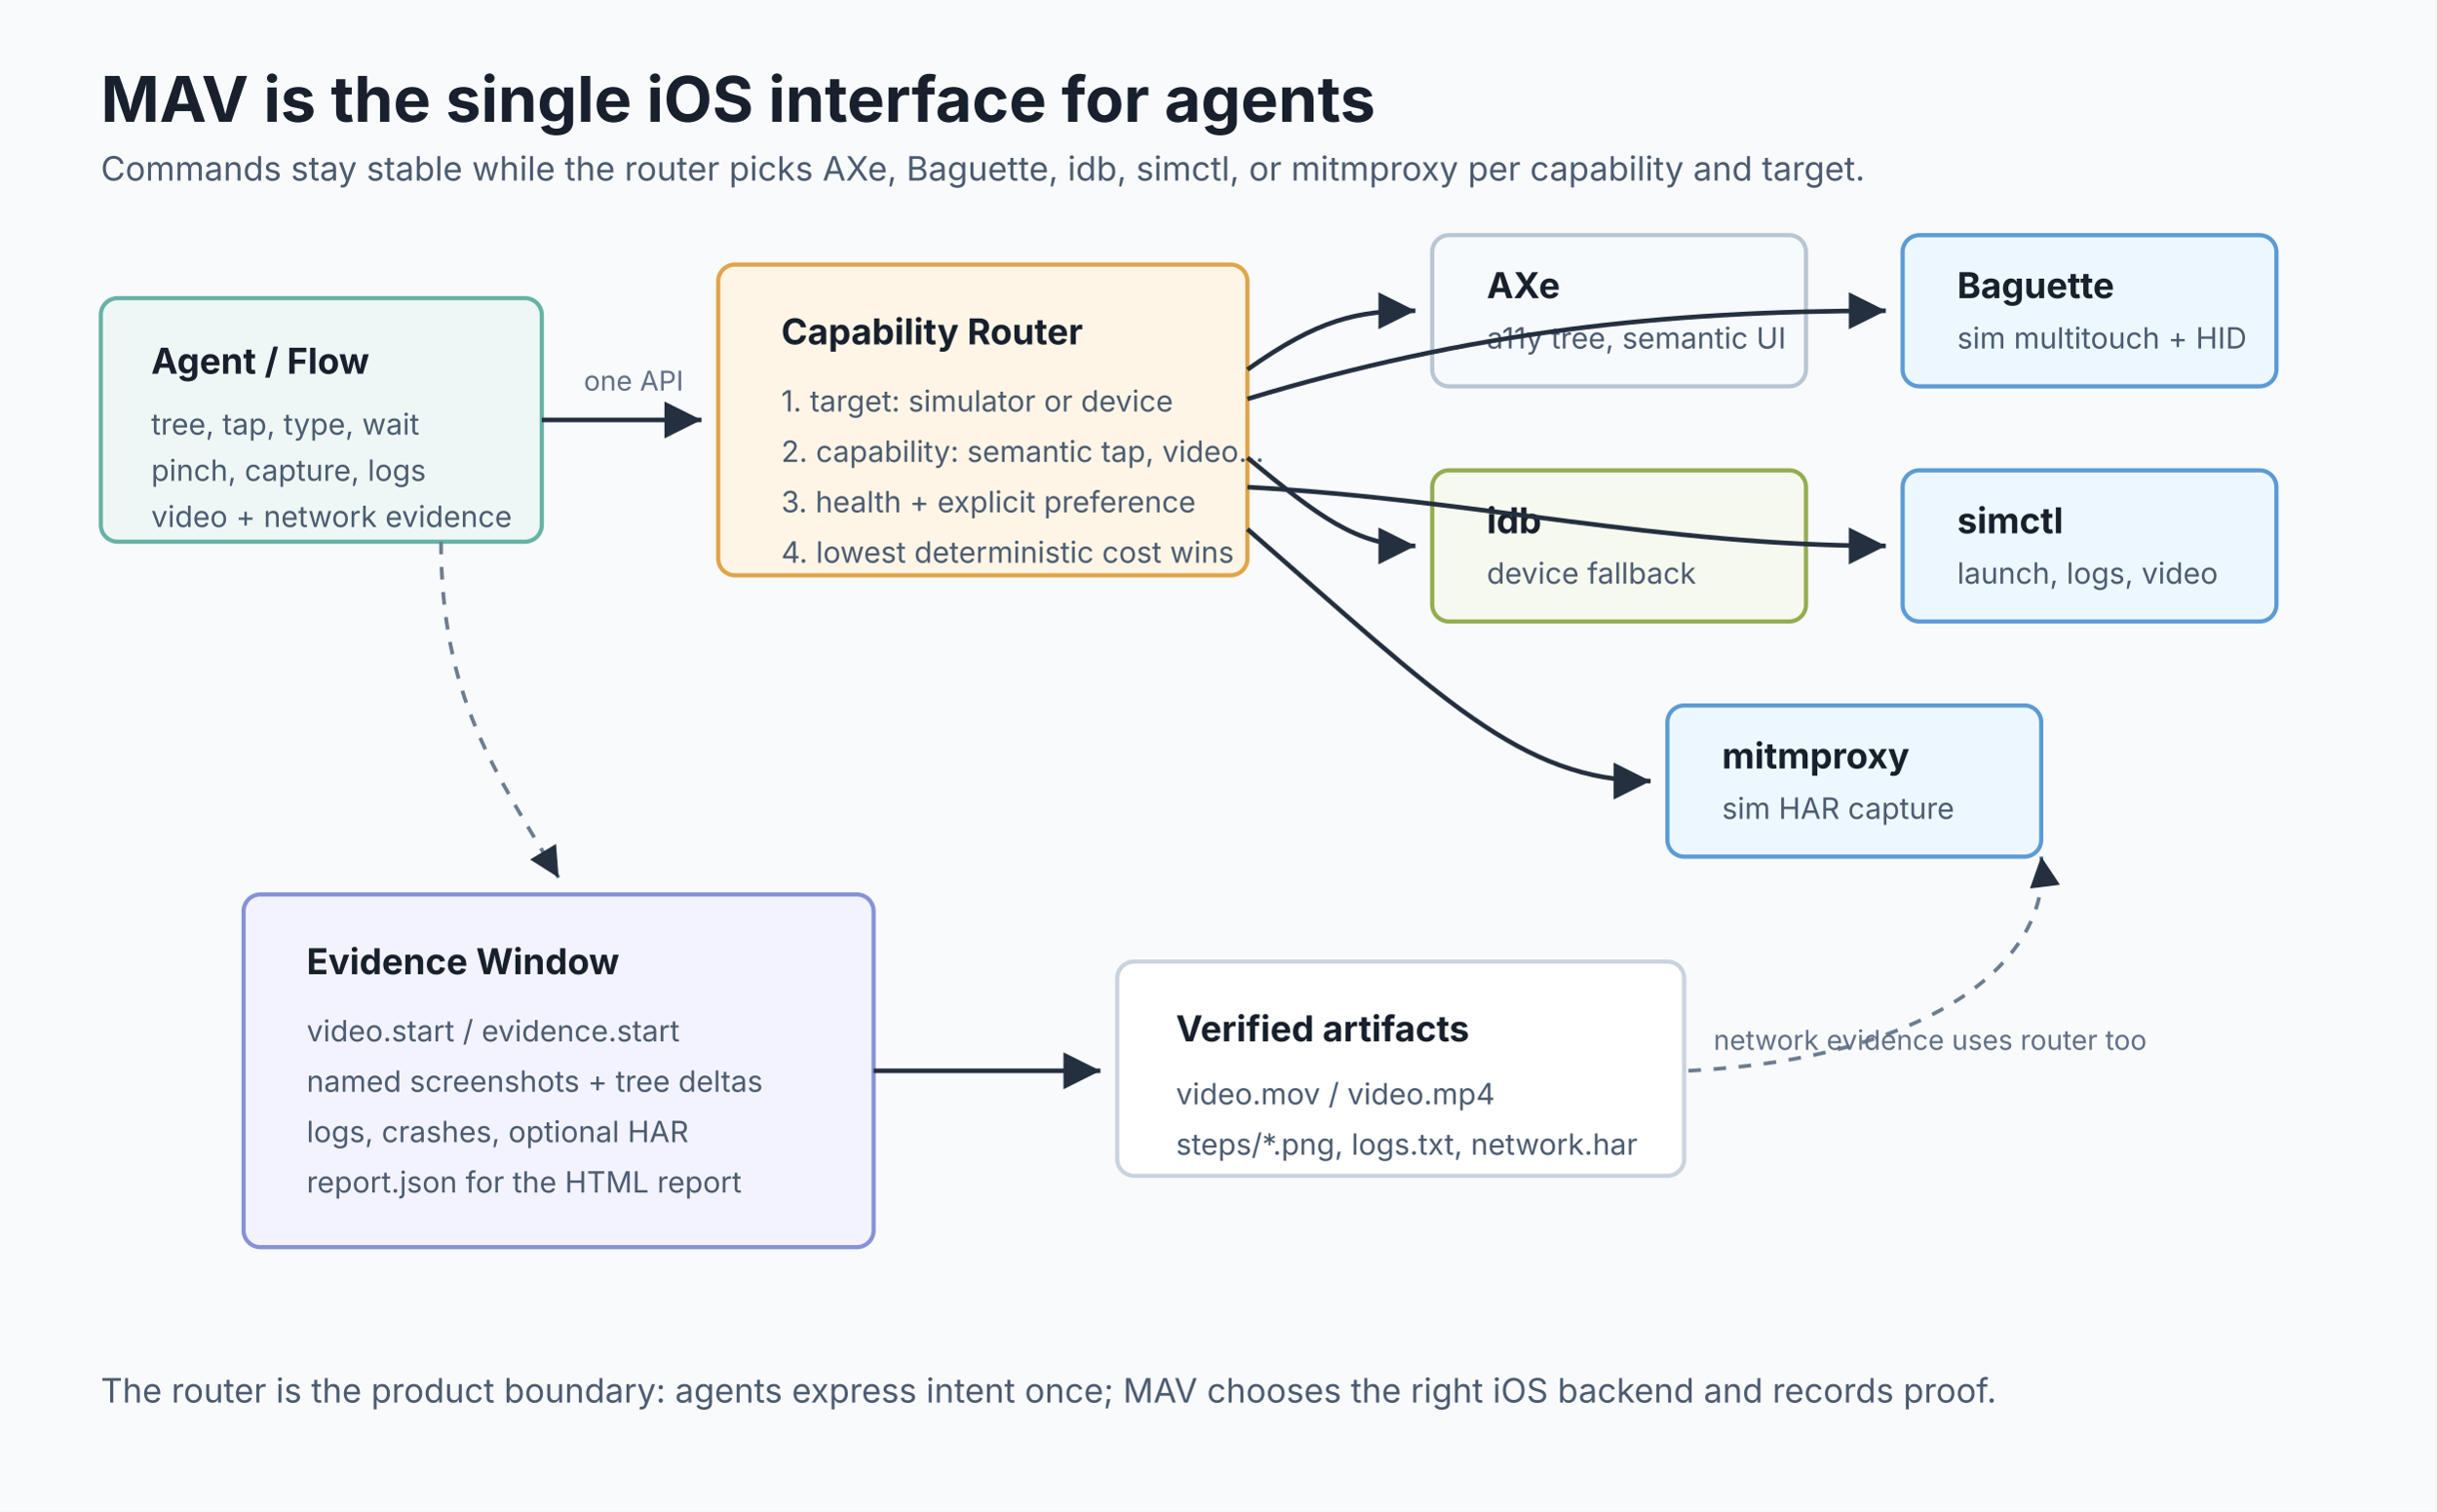
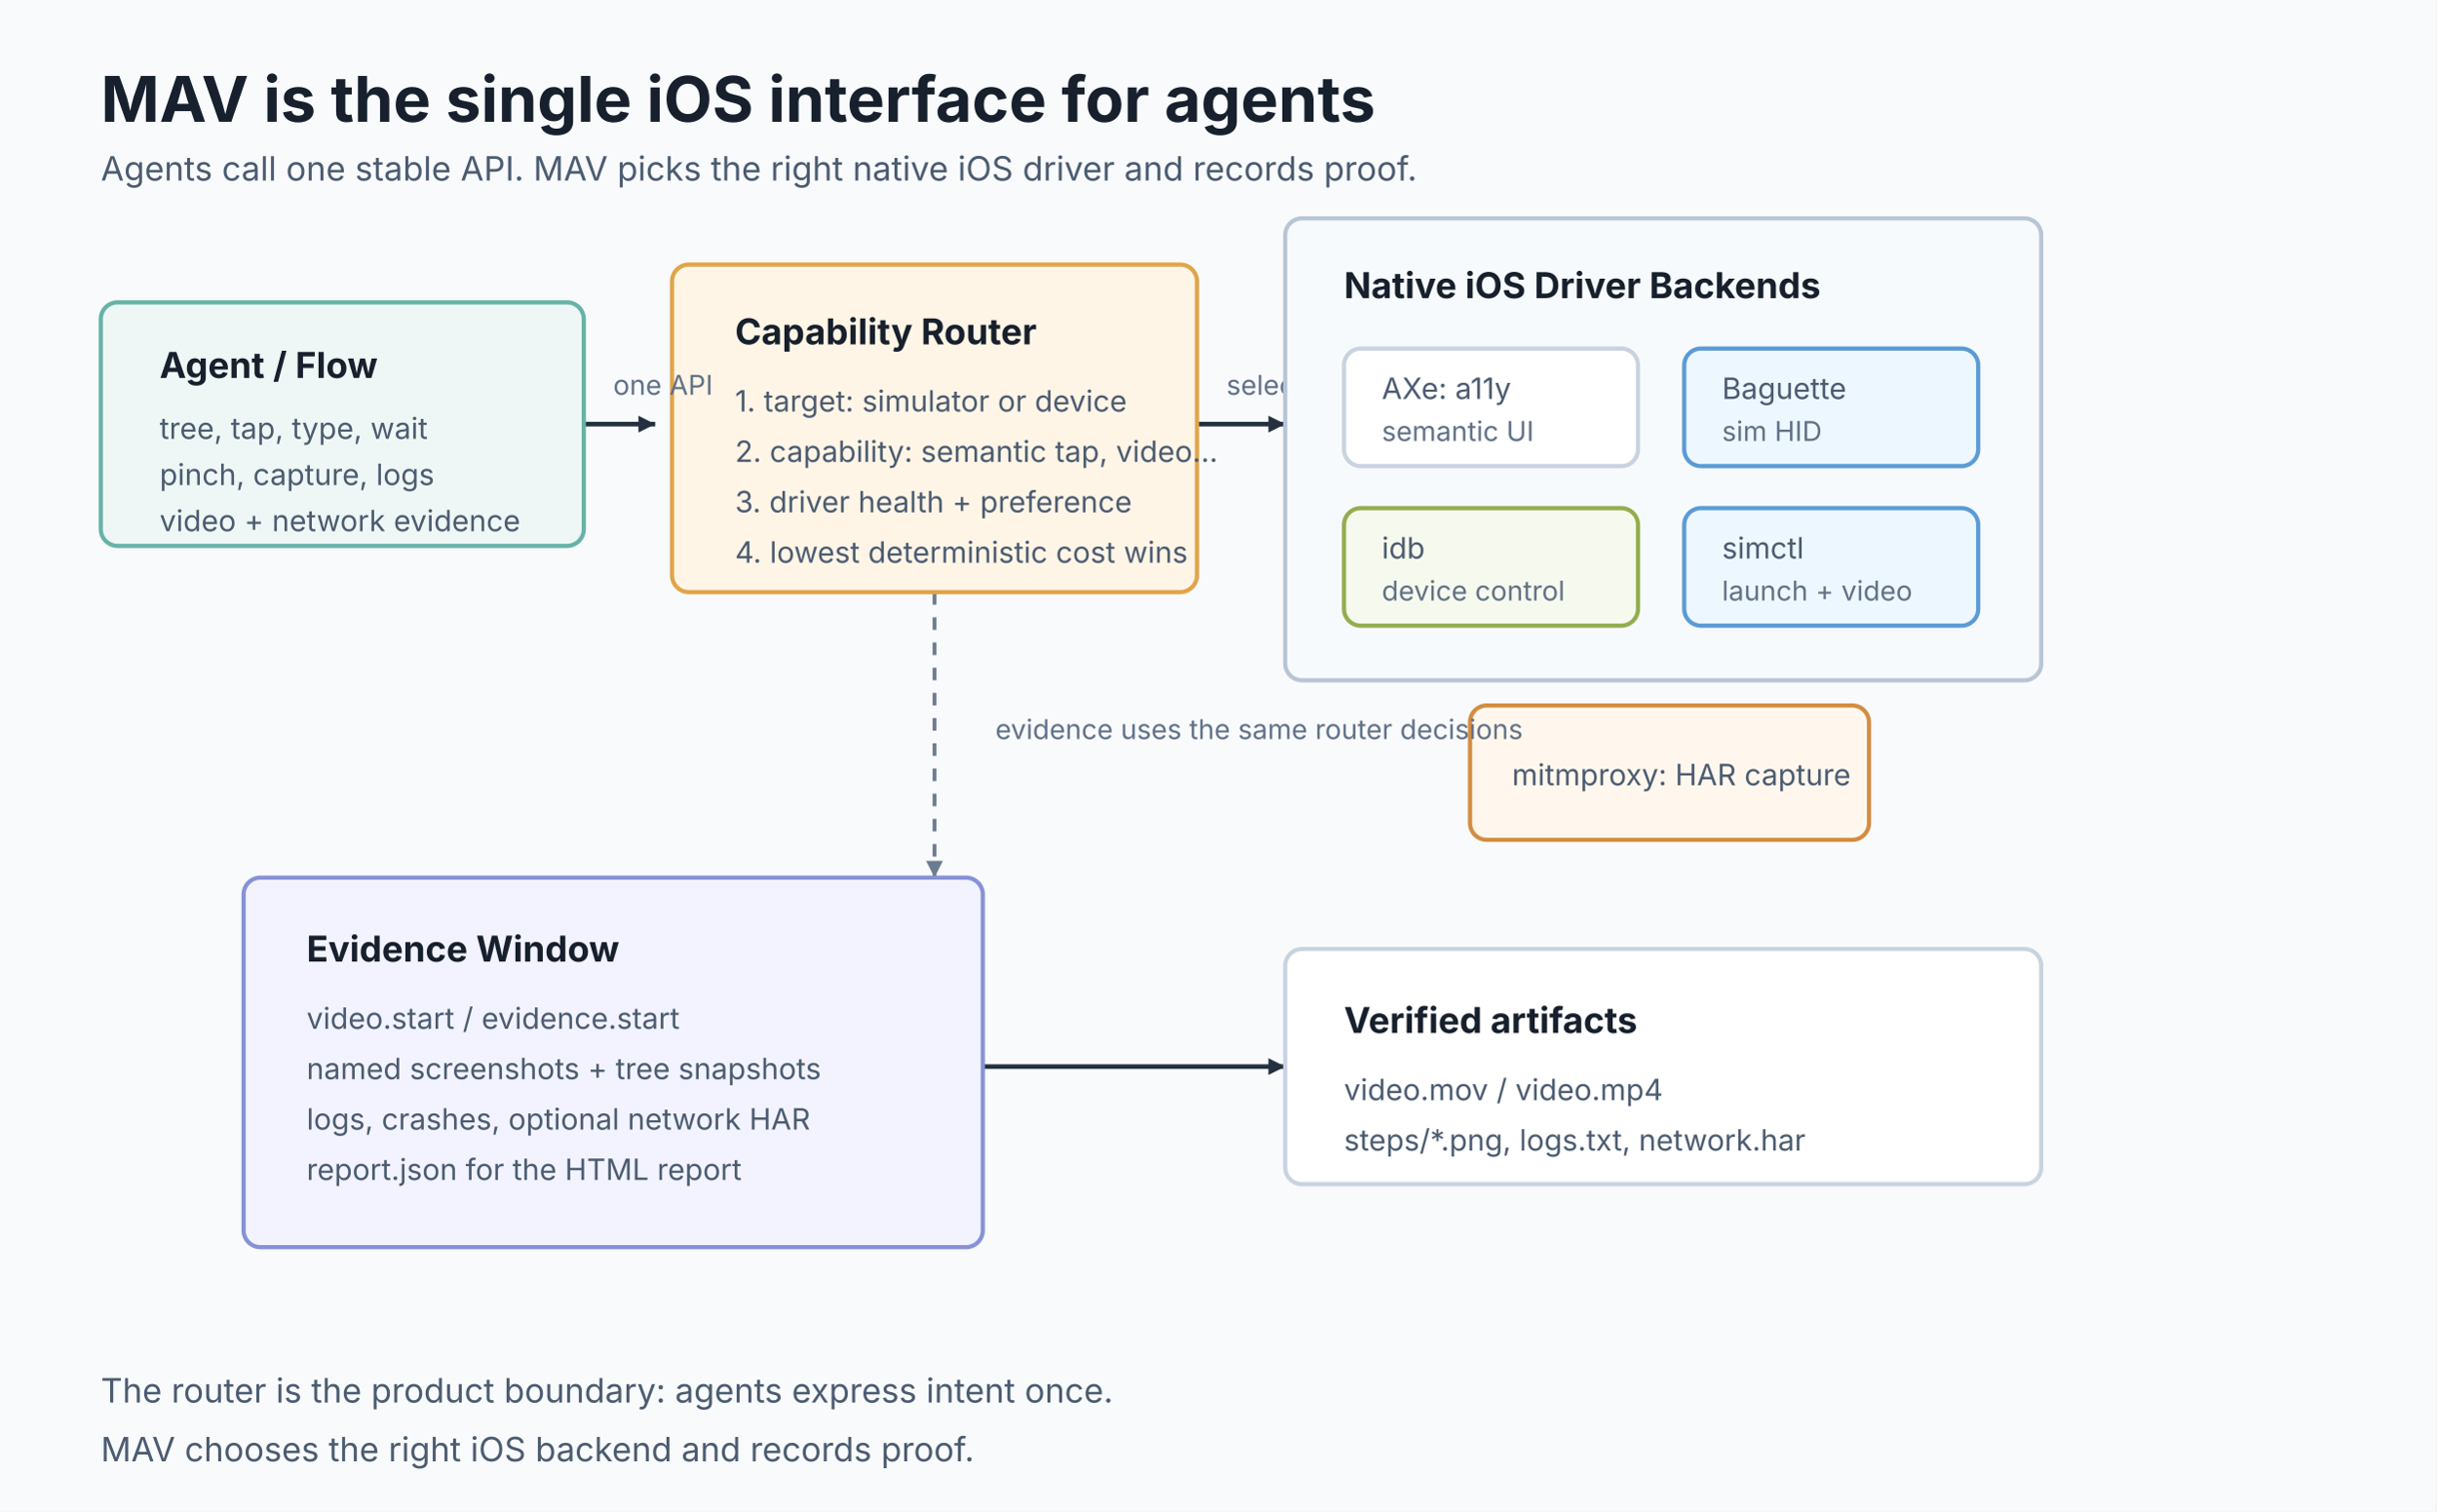
<svg xmlns="http://www.w3.org/2000/svg" width="1160" height="720" viewBox="0 0 1160 720" role="img" aria-labelledby="title desc">
  <defs>
-     <marker id="arrow" markerWidth="12" markerHeight="12" refX="10" refY="6" orient="auto">
+     <marker id="arrow" markerWidth="12" markerHeight="12" refX="10" refY="6" orient="auto" markerUnits="userSpaceOnUse">
      <path d="M2,2 L10,6 L2,10 Z" fill="#243040" />
+     </marker>
+     <marker id="soft-arrow" markerWidth="12" markerHeight="12" refX="10" refY="6" orient="auto" markerUnits="userSpaceOnUse">
+       <path d="M2,2 L10,6 L2,10 Z" fill="#6d7d90" />
    </marker>
    <style>
      text { font-family: -apple-system, BlinkMacSystemFont, "Segoe UI", sans-serif; fill: #17202c; }
      .title { font-size: 30px; font-weight: 700; }
      .subtitle { font-size: 16px; fill: #4b5b70; }
      .label { font-size: 17px; font-weight: 700; }
      .small { font-size: 14px; fill: #4b5b70; }
      .tiny { font-size: 13px; fill: #607086; }
      .box { fill: #ffffff; stroke: #c9d3df; stroke-width: 2; rx: 8; }
      .agent { fill: #eef7f5; stroke: #66b3a6; }
      .router { fill: #fff5e6; stroke: #e1a449; }
      .evidence { fill: #f2f3ff; stroke: #8792d6; }
-       .driver { fill: #f7fafc; stroke: #b8c5d4; }
+       .backend { fill: #f7fafc; stroke: #b8c5d4; }
      .sim { fill: #edf7ff; stroke: #5b9bd5; }
      .device { fill: #f6f9ee; stroke: #93ad4f; }
+       .network { fill: #fff7ed; stroke: #d38d42; }
      .line { stroke: #243040; stroke-width: 2.2; fill: none; marker-end: url(#arrow); }
-       .softline { stroke: #6d7d90; stroke-width: 1.8; fill: none; marker-end: url(#arrow); stroke-dasharray: 6 6; }
+       .softline { stroke: #6d7d90; stroke-width: 1.8; fill: none; marker-end: url(#soft-arrow); stroke-dasharray: 6 6; }
    </style>
  </defs>
  <rect x="0" y="0" width="1160" height="720" fill="#f8fafc" />
  <text x="48" y="58" class="title">MAV is the single iOS interface for agents</text>
-   <text x="48" y="86" class="subtitle">Commands stay stable while the router picks AXe, Baguette, idb, simctl, or mitmproxy per capability and target.</text>
-   <rect x="48" y="142" width="210" height="116" class="box agent" />
-   <text x="72" y="178" class="label">Agent / Flow</text>
-   <text x="72" y="207" class="small">tree, tap, type, wait</text>
-   <text x="72" y="229" class="small">pinch, capture, logs</text>
-   <text x="72" y="251" class="small">video + network evidence</text>
-   <rect x="342" y="126" width="252" height="148" class="box router" />
-   <text x="372" y="164" class="label">Capability Router</text>
-   <text x="372" y="196" class="small">1. target: simulator or device</text>
-   <text x="372" y="220" class="small">2. capability: semantic tap, video...</text>
-   <text x="372" y="244" class="small">3. health + explicit preference</text>
-   <text x="372" y="268" class="small">4. lowest deterministic cost wins</text>
-   <path d="M258 200 H334" class="line" />
-   <text x="278" y="186" class="tiny">one API</text>
-   <rect x="682" y="112" width="178" height="72" class="box driver" />
-   <text x="708" y="142" class="label">AXe</text>
-   <text x="708" y="166" class="small">a11y tree, semantic UI</text>
-   <rect x="906" y="112" width="178" height="72" class="box sim" />
-   <text x="932" y="142" class="label">Baguette</text>
-   <text x="932" y="166" class="small">sim multitouch + HID</text>
-   <rect x="682" y="224" width="178" height="72" class="box device" />
-   <text x="708" y="254" class="label">idb</text>
-   <text x="708" y="278" class="small">device fallback</text>
-   <rect x="906" y="224" width="178" height="72" class="box sim" />
-   <text x="932" y="254" class="label">simctl</text>
-   <text x="932" y="278" class="small">launch, logs, video</text>
-   <rect x="794" y="336" width="178" height="72" class="box sim" />
-   <text x="820" y="366" class="label">mitmproxy</text>
-   <text x="820" y="390" class="small">sim HAR capture</text>
-   <path d="M594 176 C628 152 646 148 674 148" class="line" />
-   <path d="M594 190 C700 158 792 148 898 148" class="line" />
-   <path d="M594 218 C628 246 646 260 674 260" class="line" />
-   <path d="M594 232 C704 238 790 260 898 260" class="line" />
-   <path d="M594 252 C686 332 724 372 786 372" class="line" />
-   <rect x="116" y="426" width="300" height="168" class="box evidence" />
-   <text x="146" y="464" class="label">Evidence Window</text>
-   <text x="146" y="496" class="small">video.start / evidence.start</text>
-   <text x="146" y="520" class="small">named screenshots + tree deltas</text>
-   <text x="146" y="544" class="small">logs, crashes, optional HAR</text>
-   <text x="146" y="568" class="small">report.json for the HTML report</text>
-   <rect x="532" y="458" width="270" height="102" class="box" />
-   <text x="560" y="496" class="label">Verified artifacts</text>
-   <text x="560" y="526" class="small">video.mov / video.mp4</text>
-   <text x="560" y="550" class="small">steps/*.png, logs.txt, network.har</text>
-   <path d="M210 258 C210 332 236 368 266 418" class="softline" />
-   <path d="M416 510 H524" class="line" />
-   <path d="M804 510 C922 504 978 456 972 408" class="softline" />
-   <text x="816" y="500" class="tiny">network evidence uses router too</text>
-   <text x="48" y="668" class="subtitle">The router is the product boundary: agents express intent once; MAV chooses the right iOS backend and records proof.</text>
+   <text x="48" y="86" class="subtitle">Agents call one stable API. MAV picks the right native iOS driver and records proof.</text>
+   <g id="routes">
+     <path d="M278 202 H312" class="line" />
+     <path d="M570 202 H612" class="line" />
+     <path d="M445 282 V418" class="softline" />
+     <path d="M292 508 H612" class="line" />
+   </g>
+   <rect x="48" y="144" width="230" height="116" class="box agent" />
+   <text x="76" y="180" class="label">Agent / Flow</text>
+   <text x="76" y="209" class="small">tree, tap, type, wait</text>
+   <text x="76" y="231" class="small">pinch, capture, logs</text>
+   <text x="76" y="253" class="small">video + network evidence</text>
+   <rect x="320" y="126" width="250" height="156" class="box router" />
+   <text x="350" y="164" class="label">Capability Router</text>
+   <text x="350" y="196" class="small">1. target: simulator or device</text>
+   <text x="350" y="220" class="small">2. capability: semantic tap, video...</text>
+   <text x="350" y="244" class="small">3. driver health + preference</text>
+   <text x="350" y="268" class="small">4. lowest deterministic cost wins</text>
+   <text x="292" y="188" class="tiny">one API</text>
+   <text x="584" y="188" class="tiny">selected backend</text>
+   <rect x="612" y="104" width="360" height="220" class="box backend" />
+   <text x="640" y="142" class="label">Native iOS Driver Backends</text>
+   <rect x="640" y="166" width="140" height="56" class="box" />
+   <text x="658" y="190" class="small">AXe: a11y</text>
+   <text x="658" y="210" class="tiny">semantic UI</text>
+   <rect x="802" y="166" width="140" height="56" class="box sim" />
+   <text x="820" y="190" class="small">Baguette</text>
+   <text x="820" y="210" class="tiny">sim HID</text>
+   <rect x="640" y="242" width="140" height="56" class="box device" />
+   <text x="658" y="266" class="small">idb</text>
+   <text x="658" y="286" class="tiny">device control</text>
+   <rect x="802" y="242" width="140" height="56" class="box sim" />
+   <text x="820" y="266" class="small">simctl</text>
+   <text x="820" y="286" class="tiny">launch + video</text>
+   <rect x="700" y="336" width="190" height="64" class="box network" />
+   <text x="720" y="374" class="small">mitmproxy: HAR capture</text>
+   <rect x="116" y="418" width="352" height="176" class="box evidence" />
+   <text x="146" y="458" class="label">Evidence Window</text>
+   <text x="146" y="490" class="small">video.start / evidence.start</text>
+   <text x="146" y="514" class="small">named screenshots + tree snapshots</text>
+   <text x="146" y="538" class="small">logs, crashes, optional network HAR</text>
+   <text x="146" y="562" class="small">report.json for the HTML report</text>
+   <rect x="612" y="452" width="360" height="112" class="box" />
+   <text x="640" y="492" class="label">Verified artifacts</text>
+   <text x="640" y="524" class="small">video.mov / video.mp4</text>
+   <text x="640" y="548" class="small">steps/*.png, logs.txt, network.har</text>
+   <text x="474" y="352" class="tiny">evidence uses the same router decisions</text>
+   <text x="48" y="668" class="subtitle">The router is the product boundary: agents express intent once.</text>
+   <text x="48" y="696" class="subtitle">MAV chooses the right iOS backend and records proof.</text>
</svg>
